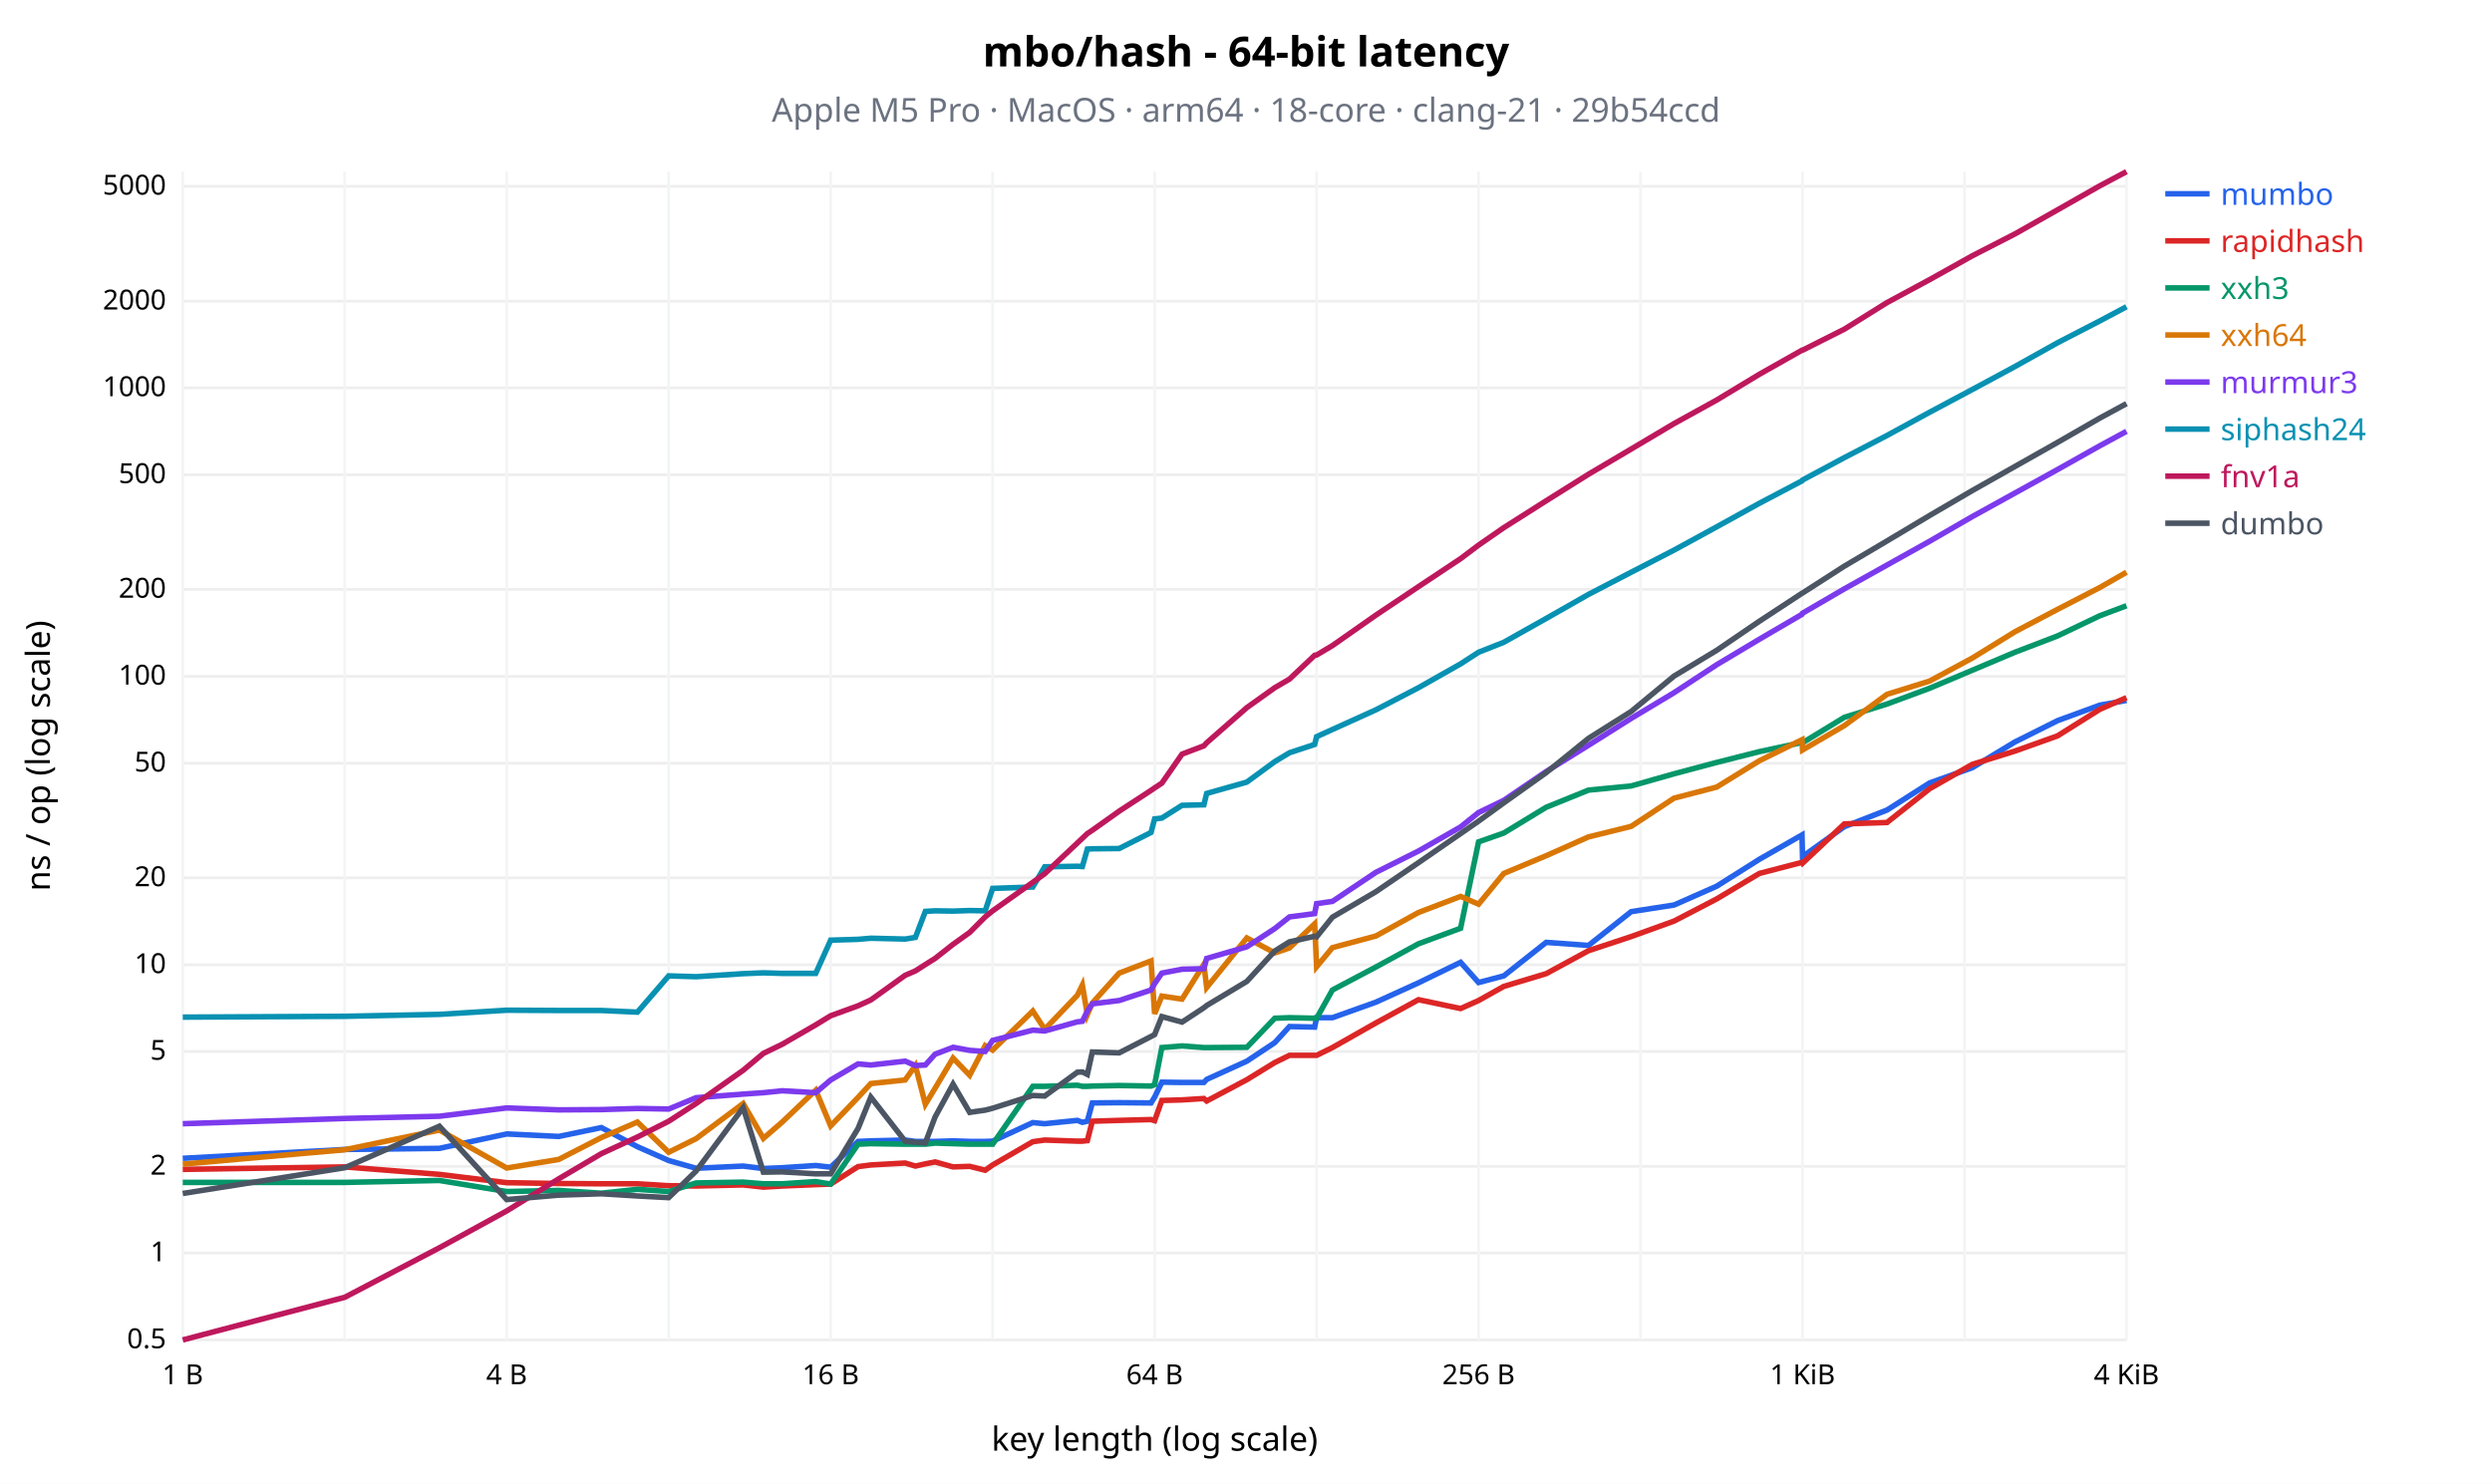
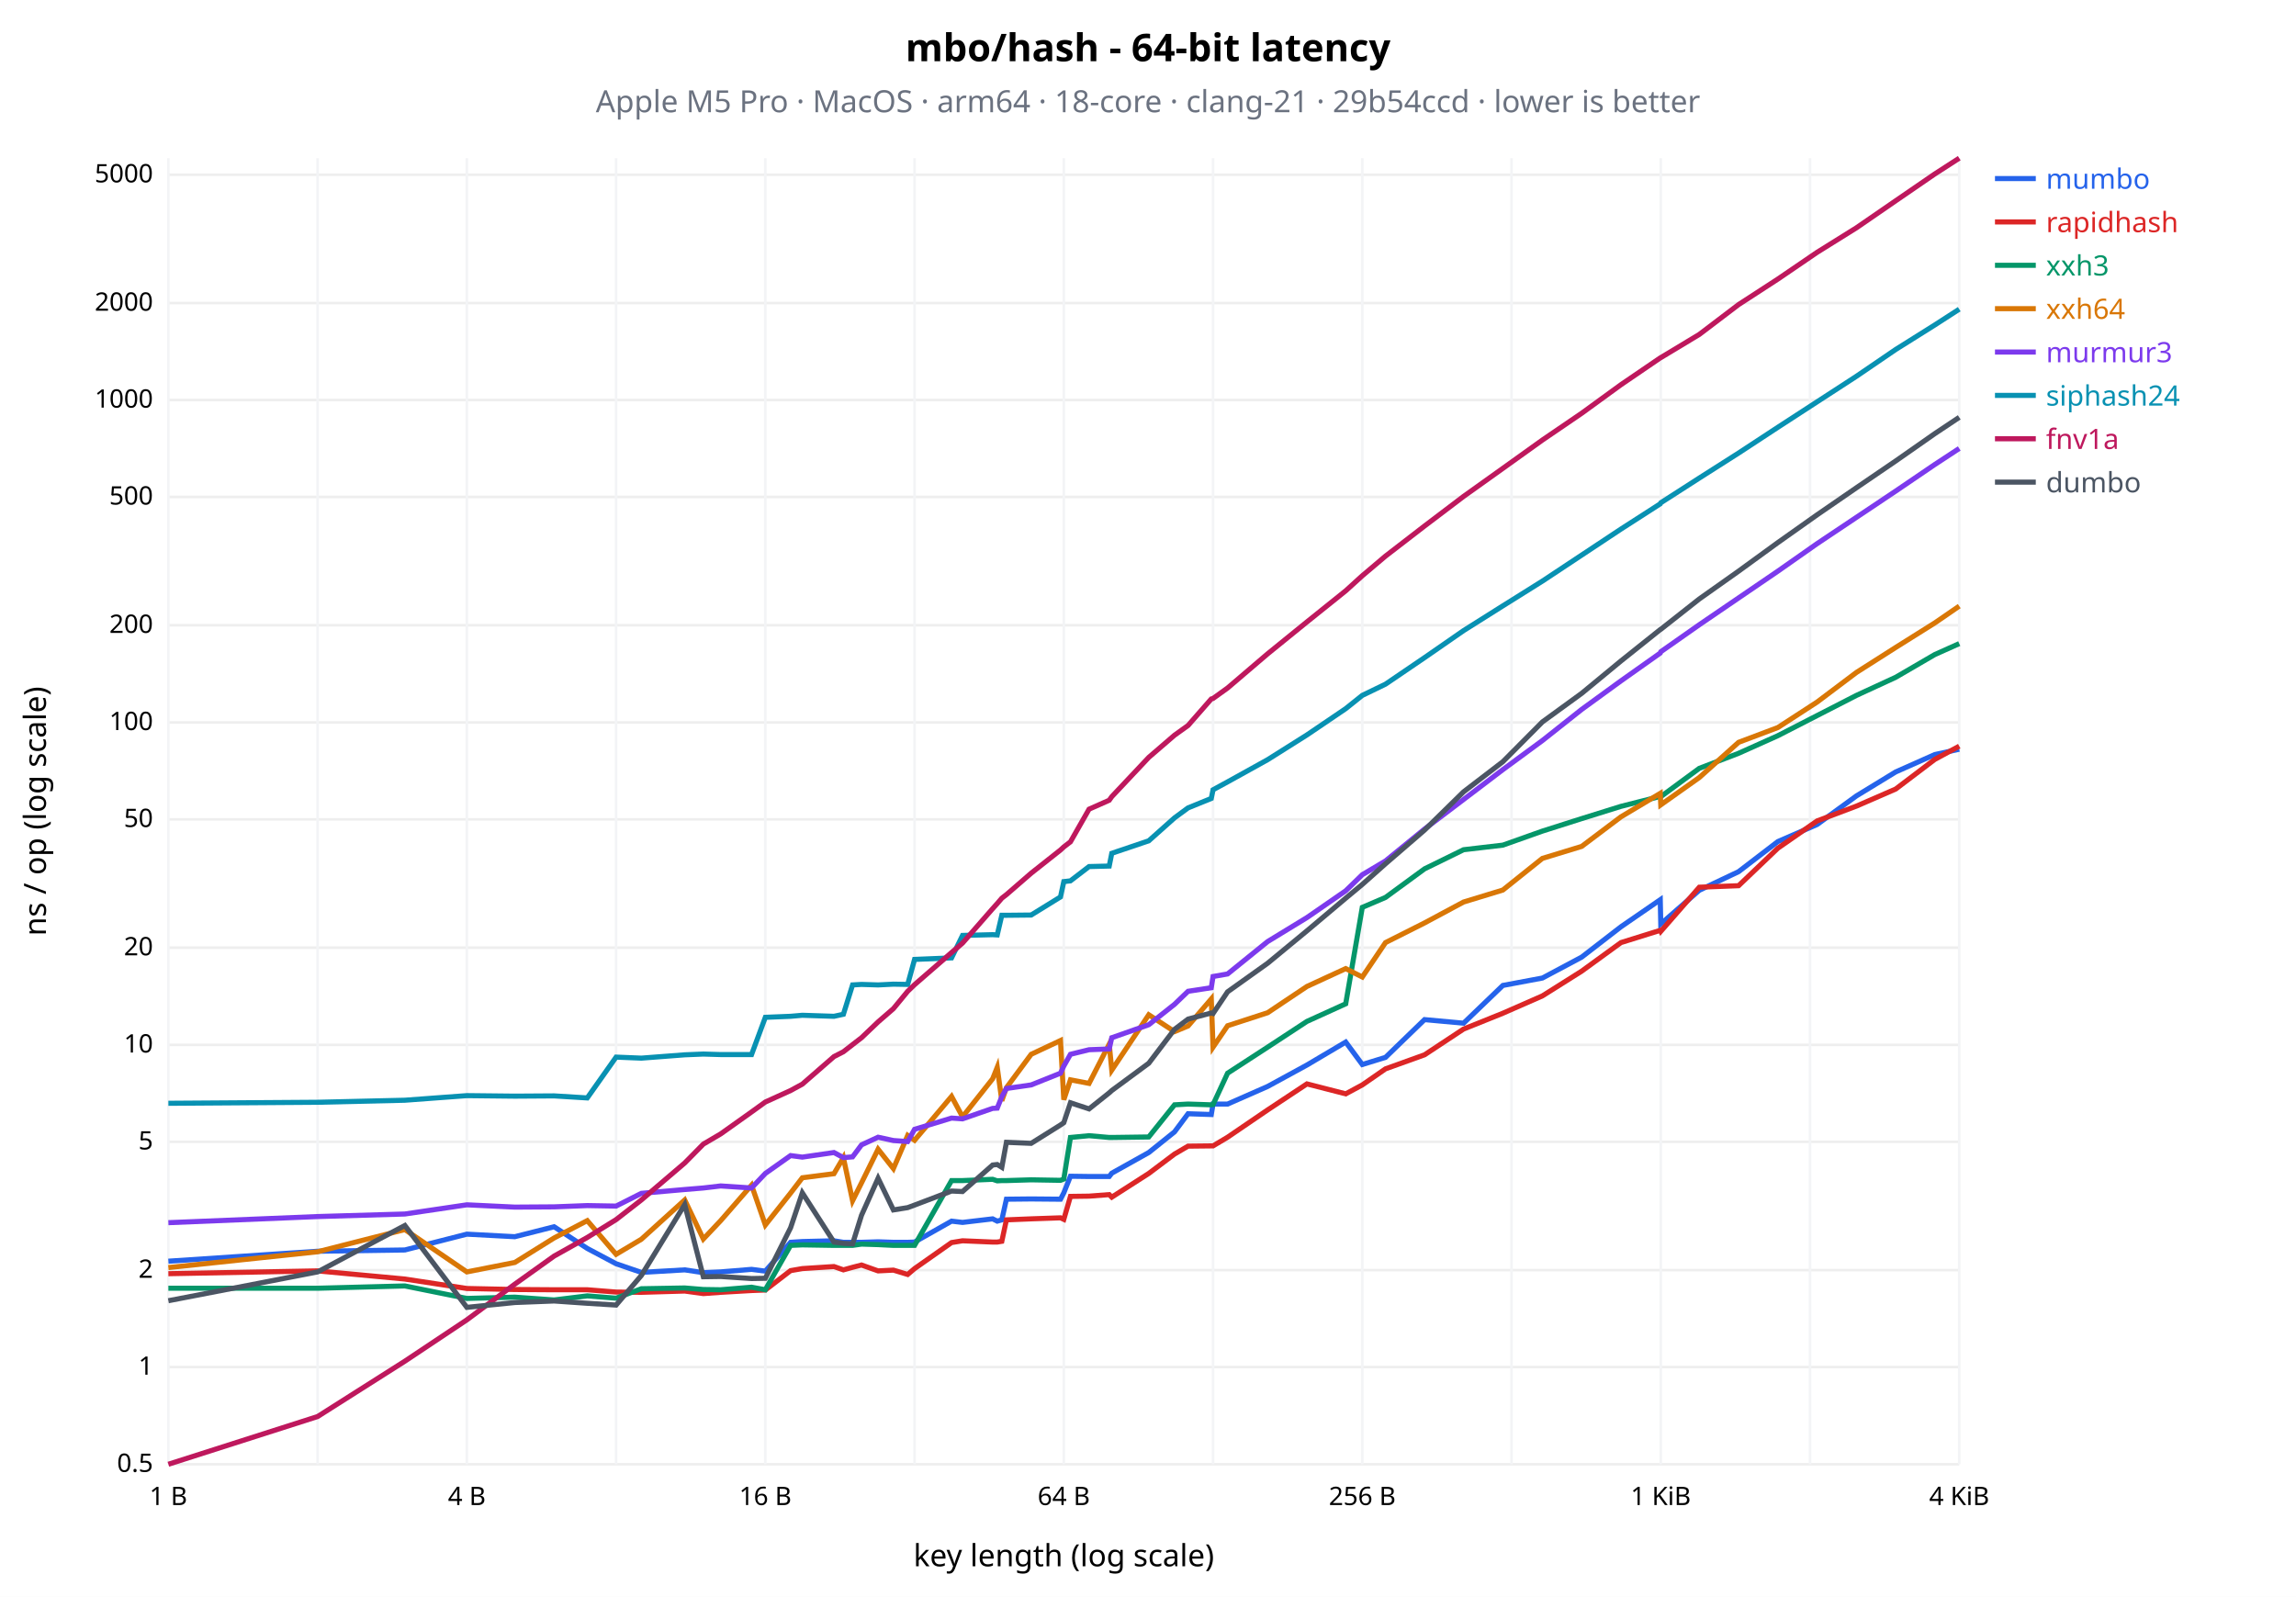
- <svg xmlns="http://www.w3.org/2000/svg" width="900" height="536" font-family="sans-serif">
-   <rect width="900" height="536" fill="white" />
+ <svg xmlns="http://www.w3.org/2000/svg" width="900" height="626" font-family="sans-serif">
+   <rect width="900" height="626" fill="white" />
  <text x="450" y="24" font-size="15" font-weight="bold" text-anchor="middle">mbo/hash - 64-bit latency</text>
-   <text x="450" y="44" font-size="12" fill="#6b7280" text-anchor="middle">Apple M5 Pro · MacOS · arm64 · 18-core · clang-21 · 29b54ccd</text>
-   <line x1="66" y1="484.0" x2="768.0" y2="484.0" stroke="#eee" />
-   <text x="60" y="487.0" font-size="10" text-anchor="end">0.5</text>
-   <line x1="66" y1="452.6" x2="768.0" y2="452.6" stroke="#eee" />
-   <text x="60" y="455.6" font-size="10" text-anchor="end">1</text>
-   <line x1="66" y1="421.3" x2="768.0" y2="421.3" stroke="#eee" />
-   <text x="60" y="424.3" font-size="10" text-anchor="end">2</text>
-   <line x1="66" y1="379.8" x2="768.0" y2="379.8" stroke="#eee" />
-   <text x="60" y="382.8" font-size="10" text-anchor="end">5</text>
-   <line x1="66" y1="348.5" x2="768.0" y2="348.5" stroke="#eee" />
-   <text x="60" y="351.5" font-size="10" text-anchor="end">10</text>
-   <line x1="66" y1="317.1" x2="768.0" y2="317.1" stroke="#eee" />
-   <text x="60" y="320.1" font-size="10" text-anchor="end">20</text>
-   <line x1="66" y1="275.7" x2="768.0" y2="275.7" stroke="#eee" />
-   <text x="60" y="278.7" font-size="10" text-anchor="end">50</text>
-   <line x1="66" y1="244.3" x2="768.0" y2="244.3" stroke="#eee" />
-   <text x="60" y="247.3" font-size="10" text-anchor="end">100</text>
-   <line x1="66" y1="212.9" x2="768.0" y2="212.9" stroke="#eee" />
-   <text x="60" y="215.9" font-size="10" text-anchor="end">200</text>
-   <line x1="66" y1="171.5" x2="768.0" y2="171.5" stroke="#eee" />
-   <text x="60" y="174.5" font-size="10" text-anchor="end">500</text>
-   <line x1="66" y1="140.1" x2="768.0" y2="140.1" stroke="#eee" />
-   <text x="60" y="143.1" font-size="10" text-anchor="end">1000</text>
-   <line x1="66" y1="108.8" x2="768.0" y2="108.8" stroke="#eee" />
-   <text x="60" y="111.8" font-size="10" text-anchor="end">2000</text>
-   <line x1="66" y1="67.3" x2="768.0" y2="67.3" stroke="#eee" />
-   <text x="60" y="70.3" font-size="10" text-anchor="end">5000</text>
-   <line x1="66.0" y1="62" x2="66.0" y2="484.0" stroke="#f3f4f6" />
-   <text x="66.0" y="500.0" font-size="10" text-anchor="middle">1 B</text>
-   <line x1="124.5" y1="62" x2="124.5" y2="484.0" stroke="#f3f4f6" />
-   <line x1="183.0" y1="62" x2="183.0" y2="484.0" stroke="#f3f4f6" />
-   <text x="183.0" y="500.0" font-size="10" text-anchor="middle">4 B</text>
-   <line x1="241.5" y1="62" x2="241.5" y2="484.0" stroke="#f3f4f6" />
-   <line x1="300.0" y1="62" x2="300.0" y2="484.0" stroke="#f3f4f6" />
-   <text x="300.0" y="500.0" font-size="10" text-anchor="middle">16 B</text>
-   <line x1="358.5" y1="62" x2="358.5" y2="484.0" stroke="#f3f4f6" />
-   <line x1="417.0" y1="62" x2="417.0" y2="484.0" stroke="#f3f4f6" />
-   <text x="417.0" y="500.0" font-size="10" text-anchor="middle">64 B</text>
-   <line x1="475.5" y1="62" x2="475.5" y2="484.0" stroke="#f3f4f6" />
-   <line x1="534.0" y1="62" x2="534.0" y2="484.0" stroke="#f3f4f6" />
-   <text x="534.0" y="500.0" font-size="10" text-anchor="middle">256 B</text>
-   <line x1="592.5" y1="62" x2="592.5" y2="484.0" stroke="#f3f4f6" />
-   <line x1="651.0" y1="62" x2="651.0" y2="484.0" stroke="#f3f4f6" />
-   <text x="651.0" y="500.0" font-size="10" text-anchor="middle">1 KiB</text>
-   <line x1="709.5" y1="62" x2="709.5" y2="484.0" stroke="#f3f4f6" />
-   <line x1="768.0" y1="62" x2="768.0" y2="484.0" stroke="#f3f4f6" />
-   <text x="768.0" y="500.0" font-size="10" text-anchor="middle">4 KiB</text>
-   <text x="417" y="524" font-size="12" text-anchor="middle">key length (log scale)</text>
-   <text x="18" y="273" font-size="12" transform="rotate(-90 18 273)" text-anchor="middle">ns / op (log scale)</text>
-   <polyline points="66.0,418.4 124.5,415.2 158.7,414.8 183.0,409.6 201.8,410.5 217.2,407.3 230.2,414.2 241.5,419.2 251.4,422.0 268.4,421.2 275.7,422.1 282.5,421.8 294.6,421.0 300.0,421.6 309.9,412.3 314.5,412.1 326.9,411.8 330.6,412.3 334.2,412.3 337.7,412.3 344.2,412.1 350.2,412.3 355.8,412.3 358.5,412.2 373.0,405.5 377.3,405.9 389.1,404.7 390.9,405.4 392.7,405.0 394.5,398.4 404.2,398.3 415.7,398.4 417.0,396.3 419.6,390.9 426.9,391.0 434.8,391.0 435.8,389.9 450.3,383.3 460.4,376.6 465.7,370.8 474.8,371.0 475.5,367.6 481.2,367.6 496.9,362.0 512.3,355.0 527.5,347.6 534.0,354.9 543.1,352.5 558.4,340.4 573.7,341.5 589.1,329.3 604.6,326.9 620.0,320.1 635.4,310.4 650.8,301.6 651.0,309.4 666.1,298.6 681.5,292.6 696.9,282.8 712.3,277.3 727.7,268.0 743.1,260.3 758.4,254.7 768.0,253.0" fill="none" stroke="#2563eb" stroke-width="2" />
+   <text x="450" y="44" font-size="12" fill="#6b7280" text-anchor="middle">Apple M5 Pro · MacOS · arm64 · 18-core · clang-21 · 29b54ccd · lower is better</text>
+   <line x1="66" y1="574.0" x2="768.0" y2="574.0" stroke="#eee" />
+   <text x="60" y="577.0" font-size="10" text-anchor="end">0.5</text>
+   <line x1="66" y1="535.9" x2="768.0" y2="535.9" stroke="#eee" />
+   <text x="60" y="538.9" font-size="10" text-anchor="end">1</text>
+   <line x1="66" y1="497.9" x2="768.0" y2="497.9" stroke="#eee" />
+   <text x="60" y="500.9" font-size="10" text-anchor="end">2</text>
+   <line x1="66" y1="447.6" x2="768.0" y2="447.6" stroke="#eee" />
+   <text x="60" y="450.6" font-size="10" text-anchor="end">5</text>
+   <line x1="66" y1="409.6" x2="768.0" y2="409.6" stroke="#eee" />
+   <text x="60" y="412.6" font-size="10" text-anchor="end">10</text>
+   <line x1="66" y1="371.5" x2="768.0" y2="371.5" stroke="#eee" />
+   <text x="60" y="374.5" font-size="10" text-anchor="end">20</text>
+   <line x1="66" y1="321.2" x2="768.0" y2="321.2" stroke="#eee" />
+   <text x="60" y="324.2" font-size="10" text-anchor="end">50</text>
+   <line x1="66" y1="283.2" x2="768.0" y2="283.2" stroke="#eee" />
+   <text x="60" y="286.2" font-size="10" text-anchor="end">100</text>
+   <line x1="66" y1="245.1" x2="768.0" y2="245.1" stroke="#eee" />
+   <text x="60" y="248.1" font-size="10" text-anchor="end">200</text>
+   <line x1="66" y1="194.8" x2="768.0" y2="194.8" stroke="#eee" />
+   <text x="60" y="197.8" font-size="10" text-anchor="end">500</text>
+   <line x1="66" y1="156.8" x2="768.0" y2="156.8" stroke="#eee" />
+   <text x="60" y="159.8" font-size="10" text-anchor="end">1000</text>
+   <line x1="66" y1="118.8" x2="768.0" y2="118.8" stroke="#eee" />
+   <text x="60" y="121.8" font-size="10" text-anchor="end">2000</text>
+   <line x1="66" y1="68.5" x2="768.0" y2="68.5" stroke="#eee" />
+   <text x="60" y="71.5" font-size="10" text-anchor="end">5000</text>
+   <line x1="66.0" y1="62" x2="66.0" y2="574.0" stroke="#f3f4f6" />
+   <text x="66.0" y="590.0" font-size="10" text-anchor="middle">1 B</text>
+   <line x1="124.5" y1="62" x2="124.5" y2="574.0" stroke="#f3f4f6" />
+   <line x1="183.0" y1="62" x2="183.0" y2="574.0" stroke="#f3f4f6" />
+   <text x="183.0" y="590.0" font-size="10" text-anchor="middle">4 B</text>
+   <line x1="241.5" y1="62" x2="241.5" y2="574.0" stroke="#f3f4f6" />
+   <line x1="300.0" y1="62" x2="300.0" y2="574.0" stroke="#f3f4f6" />
+   <text x="300.0" y="590.0" font-size="10" text-anchor="middle">16 B</text>
+   <line x1="358.5" y1="62" x2="358.5" y2="574.0" stroke="#f3f4f6" />
+   <line x1="417.0" y1="62" x2="417.0" y2="574.0" stroke="#f3f4f6" />
+   <text x="417.0" y="590.0" font-size="10" text-anchor="middle">64 B</text>
+   <line x1="475.5" y1="62" x2="475.5" y2="574.0" stroke="#f3f4f6" />
+   <line x1="534.0" y1="62" x2="534.0" y2="574.0" stroke="#f3f4f6" />
+   <text x="534.0" y="590.0" font-size="10" text-anchor="middle">256 B</text>
+   <line x1="592.5" y1="62" x2="592.5" y2="574.0" stroke="#f3f4f6" />
+   <line x1="651.0" y1="62" x2="651.0" y2="574.0" stroke="#f3f4f6" />
+   <text x="651.0" y="590.0" font-size="10" text-anchor="middle">1 KiB</text>
+   <line x1="709.5" y1="62" x2="709.5" y2="574.0" stroke="#f3f4f6" />
+   <line x1="768.0" y1="62" x2="768.0" y2="574.0" stroke="#f3f4f6" />
+   <text x="768.0" y="590.0" font-size="10" text-anchor="middle">4 KiB</text>
+   <text x="417" y="614" font-size="12" text-anchor="middle">key length (log scale)</text>
+   <text x="18" y="318" font-size="12" transform="rotate(-90 18 318)" text-anchor="middle">ns / op (log scale)</text>
+   <polyline points="66.0,494.4 124.5,490.5 158.7,490.0 183.0,483.8 201.8,484.8 217.2,480.9 230.2,489.4 241.5,495.4 251.4,498.8 268.4,497.8 275.7,498.9 282.5,498.6 294.6,497.6 300.0,498.3 309.9,487.0 314.5,486.7 326.9,486.4 330.6,487.0 334.2,487.0 337.7,487.0 344.2,486.8 350.2,487.0 355.8,487.0 358.5,486.9 373.0,478.7 377.3,479.2 389.1,477.8 390.9,478.7 392.7,478.2 394.5,470.1 404.2,470.0 415.7,470.1 417.0,467.6 419.6,461.1 426.9,461.2 434.8,461.2 435.8,459.9 450.3,451.8 460.4,443.7 465.7,436.6 474.8,436.9 475.5,432.8 481.2,432.8 496.9,425.9 512.3,417.5 527.5,408.5 534.0,417.3 543.1,414.5 558.4,399.7 573.7,401.1 589.1,386.3 604.6,383.4 620.0,375.2 635.4,363.3 650.8,352.7 651.0,362.2 666.1,349.0 681.5,341.7 696.9,329.9 712.3,323.2 727.7,312.0 743.1,302.6 758.4,295.8 768.0,293.7" fill="none" stroke="#2563eb" stroke-width="2" />
  <line x1="782.0" y1="70.0" x2="798.0" y2="70.0" stroke="#2563eb" stroke-width="2" />
  <text x="802.0" y="74.0" font-size="11" fill="#2563eb">mumbo</text>
-   <polyline points="66.0,422.4 124.5,421.5 158.7,424.2 183.0,427.2 201.8,427.5 217.2,427.6 230.2,427.6 241.5,428.3 251.4,428.4 268.4,428.0 275.7,428.8 282.5,428.4 294.6,427.9 300.0,427.7 309.9,421.4 314.5,420.8 326.9,420.1 330.6,421.2 334.2,420.4 337.7,419.7 344.2,421.5 350.2,421.3 355.8,422.7 358.5,420.8 373.0,412.4 377.3,411.8 389.1,412.2 390.9,412.2 392.7,412.0 394.5,405.0 404.2,404.7 415.7,404.4 417.0,404.8 419.6,397.5 426.9,397.3 434.8,396.8 435.8,397.7 450.3,390.0 460.4,383.8 465.7,381.2 474.8,381.2 475.5,381.2 481.2,378.4 496.9,369.5 512.3,361.1 527.5,364.3 534.0,361.4 543.1,356.3 558.4,351.7 573.7,343.4 589.1,338.3 604.6,332.7 620.0,324.7 635.4,315.5 650.8,311.5 651.0,311.8 666.1,297.6 681.5,297.1 696.9,284.9 712.3,276.1 727.7,271.3 743.1,265.8 758.4,256.2 768.0,252.0" fill="none" stroke="#dc2626" stroke-width="2" />
+   <polyline points="66.0,499.3 124.5,498.2 158.7,501.4 183.0,505.1 201.8,505.5 217.2,505.6 230.2,505.6 241.5,506.5 251.4,506.6 268.4,506.1 275.7,507.1 282.5,506.6 294.6,505.9 300.0,505.7 309.9,498.1 314.5,497.3 326.9,496.5 330.6,497.8 334.2,496.8 337.7,495.9 344.2,498.2 350.2,497.9 355.8,499.6 358.5,497.3 373.0,487.1 377.3,486.4 389.1,486.9 390.9,486.9 392.7,486.6 394.5,478.2 404.2,477.8 415.7,477.4 417.0,478.0 419.6,469.0 426.9,468.9 434.8,468.3 435.8,469.3 450.3,460.0 460.4,452.4 465.7,449.3 474.8,449.2 475.5,449.2 481.2,445.8 496.9,435.1 512.3,424.9 527.5,428.8 534.0,425.3 543.1,419.0 558.4,413.5 573.7,403.4 589.1,397.2 604.6,390.4 620.0,380.7 635.4,369.5 650.8,364.7 651.0,365.1 666.1,347.8 681.5,347.2 696.9,332.5 712.3,321.8 727.7,316.0 743.1,309.3 758.4,297.7 768.0,292.5" fill="none" stroke="#dc2626" stroke-width="2" />
  <line x1="782.0" y1="87.0" x2="798.0" y2="87.0" stroke="#dc2626" stroke-width="2" />
  <text x="802.0" y="91.0" font-size="11" fill="#dc2626">rapidhash</text>
-   <polyline points="66.0,427.1 124.5,427.1 158.7,426.4 183.0,430.4 201.8,430.0 217.2,431.0 230.2,429.6 241.5,430.4 251.4,427.3 268.4,427.0 275.7,427.6 282.5,427.6 294.6,426.8 300.0,427.7 309.9,413.3 314.5,413.1 326.9,413.3 330.6,413.3 334.2,413.3 337.7,412.9 344.2,413.1 350.2,413.3 355.8,413.3 358.5,413.3 373.0,392.4 377.3,392.4 389.1,392.0 390.9,392.4 392.7,392.4 394.5,392.3 404.2,392.1 415.7,392.3 417.0,391.8 419.6,378.4 426.9,377.8 434.8,378.4 435.8,378.4 450.3,378.3 460.4,367.8 465.7,367.6 474.8,367.8 475.5,367.8 481.2,357.6 496.9,349.3 512.3,340.9 527.5,335.3 534.0,304.1 543.1,300.9 558.4,291.6 573.7,285.4 589.1,283.9 604.6,279.5 620.0,275.4 635.4,271.5 650.8,268.2 651.0,268.3 666.1,259.1 681.5,254.3 696.9,248.6 712.3,242.1 727.7,235.6 743.1,229.7 758.4,222.4 768.0,218.8" fill="none" stroke="#059669" stroke-width="2" />
+   <polyline points="66.0,505.0 124.5,505.0 158.7,504.1 183.0,509.0 201.8,508.5 217.2,509.6 230.2,508.0 241.5,508.9 251.4,505.2 268.4,504.9 275.7,505.5 282.5,505.6 294.6,504.6 300.0,505.6 309.9,488.2 314.5,488.0 326.9,488.2 330.6,488.2 334.2,488.2 337.7,487.7 344.2,487.9 350.2,488.2 355.8,488.2 358.5,488.2 373.0,462.8 377.3,462.8 389.1,462.3 390.9,462.9 392.7,462.8 394.5,462.8 404.2,462.5 415.7,462.7 417.0,462.2 419.6,445.9 426.9,445.2 434.8,445.9 435.8,445.9 450.3,445.7 460.4,433.1 465.7,432.8 474.8,433.1 475.5,433.0 481.2,420.7 496.9,410.5 512.3,400.4 527.5,393.5 534.0,355.7 543.1,351.8 558.4,340.6 573.7,333.1 589.1,331.3 604.6,325.8 620.0,320.9 635.4,316.1 650.8,312.2 651.0,312.3 666.1,301.2 681.5,295.3 696.9,288.4 712.3,280.5 727.7,272.6 743.1,265.5 758.4,256.6 768.0,252.3" fill="none" stroke="#059669" stroke-width="2" />
  <line x1="782.0" y1="104.0" x2="798.0" y2="104.0" stroke="#059669" stroke-width="2" />
  <text x="802.0" y="108.0" font-size="11" fill="#059669">xxh3</text>
-   <polyline points="66.0,420.5 124.5,415.3 158.7,408.2 183.0,421.9 201.8,418.8 217.2,410.9 230.2,405.3 241.5,416.2 251.4,411.3 268.4,398.6 275.7,411.2 282.5,405.3 294.6,393.8 300.0,406.7 309.9,396.4 314.5,391.4 326.9,390.1 330.6,384.9 334.2,398.9 337.7,393.1 344.2,382.2 350.2,388.4 355.8,377.7 358.5,379.3 373.0,365.2 377.3,371.8 389.1,359.5 390.9,355.8 392.7,366.5 394.5,362.3 404.2,351.5 415.7,347.1 417.0,366.2 419.6,359.8 426.9,360.9 434.8,348.3 435.8,356.7 450.3,338.8 460.4,344.2 465.7,342.4 474.8,333.7 475.5,349.2 481.2,342.3 496.9,338.1 512.3,329.6 527.5,323.8 534.0,326.6 543.1,315.5 558.4,309.1 573.7,302.3 589.1,298.5 604.6,288.3 620.0,284.3 635.4,274.8 650.8,267.2 651.0,270.9 666.1,262.1 681.5,250.8 696.9,246.0 712.3,237.7 727.7,228.2 743.1,220.1 758.4,212.2 768.0,206.7" fill="none" stroke="#d97706" stroke-width="2" />
+   <polyline points="66.0,496.9 124.5,490.7 158.7,482.0 183.0,498.6 201.8,494.9 217.2,485.3 230.2,478.5 241.5,491.7 251.4,485.8 268.4,470.4 275.7,485.7 282.5,478.5 294.6,464.6 300.0,480.2 309.9,467.7 314.5,461.7 326.9,460.1 330.6,453.8 334.2,470.7 337.7,463.7 344.2,450.5 350.2,458.1 355.8,445.1 358.5,447.0 373.0,429.8 377.3,437.8 389.1,422.9 390.9,418.4 392.7,431.5 394.5,426.4 404.2,413.3 415.7,407.9 417.0,431.1 419.6,423.3 426.9,424.7 434.8,409.3 435.8,419.5 450.3,397.8 460.4,404.4 465.7,402.2 474.8,391.6 475.5,410.5 481.2,402.1 496.9,397.0 512.3,386.7 527.5,379.7 534.0,383.0 543.1,369.5 558.4,361.8 573.7,353.6 589.1,348.9 604.6,336.5 620.0,331.8 635.4,320.2 650.8,311.0 651.0,315.5 666.1,304.8 681.5,291.0 696.9,285.2 712.3,275.2 727.7,263.6 743.1,253.8 758.4,244.2 768.0,237.6" fill="none" stroke="#d97706" stroke-width="2" />
  <line x1="782.0" y1="121.0" x2="798.0" y2="121.0" stroke="#d97706" stroke-width="2" />
  <text x="802.0" y="125.0" font-size="11" fill="#d97706">xxh64</text>
-   <polyline points="66.0,405.9 124.5,404.0 158.7,403.2 183.0,400.2 201.8,400.9 217.2,400.8 230.2,400.4 241.5,400.6 251.4,396.5 268.4,395.2 275.7,394.7 282.5,394.0 294.6,394.7 300.0,390.1 309.9,384.3 314.5,384.7 326.9,383.3 330.6,384.9 334.2,384.7 337.7,380.8 344.2,378.3 350.2,379.4 355.8,379.8 358.5,375.8 373.0,372.1 377.3,372.4 389.1,369.1 390.9,368.9 392.7,365.2 394.5,362.6 404.2,361.4 415.7,357.6 417.0,355.3 419.6,351.5 426.9,350.1 434.8,349.9 435.8,346.2 450.3,342.0 460.4,335.4 465.7,331.2 474.8,330.0 475.5,326.4 481.2,325.6 496.9,315.1 512.3,307.4 527.5,298.7 534.0,293.5 543.1,289.1 558.4,278.7 573.7,269.2 589.1,259.5 604.6,250.2 620.0,240.1 635.4,230.9 650.8,221.9 651.0,221.5 666.1,212.7 681.5,204.1 696.9,195.5 712.3,186.6 727.7,178.1 743.1,169.6 758.4,161.0 768.0,155.8" fill="none" stroke="#7c3aed" stroke-width="2" />
+   <polyline points="66.0,479.3 124.5,476.9 158.7,475.9 183.0,472.3 201.8,473.2 217.2,473.1 230.2,472.6 241.5,472.8 251.4,467.8 268.4,466.3 275.7,465.7 282.5,464.9 294.6,465.7 300.0,460.0 309.9,453.0 314.5,453.6 326.9,451.8 330.6,453.8 334.2,453.5 337.7,448.8 344.2,445.8 350.2,447.1 355.8,447.5 358.5,442.7 373.0,438.3 377.3,438.6 389.1,434.5 390.9,434.4 392.7,429.9 394.5,426.7 404.2,425.3 415.7,420.7 417.0,417.9 419.6,413.3 426.9,411.5 434.8,411.2 435.8,406.8 450.3,401.7 460.4,393.7 465.7,388.6 474.8,387.2 475.5,382.8 481.2,381.8 496.9,369.1 512.3,359.7 527.5,349.2 534.0,342.9 543.1,337.5 558.4,325.0 573.7,313.4 589.1,301.7 604.6,290.3 620.0,278.1 635.4,266.9 650.8,256.0 651.0,255.5 666.1,244.9 681.5,234.4 696.9,223.9 712.3,213.1 727.7,202.8 743.1,192.5 758.4,182.1 768.0,175.8" fill="none" stroke="#7c3aed" stroke-width="2" />
  <line x1="782.0" y1="138.0" x2="798.0" y2="138.0" stroke="#7c3aed" stroke-width="2" />
  <text x="802.0" y="142.0" font-size="11" fill="#7c3aed">murmur3</text>
-   <polyline points="66.0,367.4 124.5,367.1 158.7,366.4 183.0,364.9 201.8,365.0 217.2,365.0 230.2,365.6 241.5,352.5 251.4,352.8 268.4,351.7 275.7,351.4 282.5,351.6 294.6,351.6 300.0,339.6 309.9,339.3 314.5,338.9 326.9,339.2 330.6,338.6 334.2,329.2 337.7,329.0 344.2,329.1 350.2,328.9 355.8,329.0 358.5,320.9 373.0,320.4 377.3,313.1 389.1,312.9 390.9,313.0 392.7,306.7 394.5,306.6 404.2,306.5 415.7,300.7 417.0,295.8 419.6,295.5 426.9,290.9 434.8,290.7 435.8,286.6 450.3,282.5 460.4,275.1 465.7,271.9 474.8,268.9 475.5,266.1 481.2,263.5 496.9,256.4 512.3,248.4 527.5,239.8 534.0,235.6 543.1,232.0 558.4,223.4 573.7,214.7 589.1,206.7 604.6,198.7 620.0,190.3 635.4,181.8 650.8,173.7 651.0,173.4 666.1,165.3 681.5,157.3 696.9,148.9 712.3,140.7 727.7,132.4 743.1,123.8 758.4,115.9 768.0,110.8" fill="none" stroke="#0891b2" stroke-width="2" />
+   <polyline points="66.0,432.5 124.5,432.1 158.7,431.3 183.0,429.5 201.8,429.7 217.2,429.6 230.2,430.4 241.5,414.4 251.4,414.8 268.4,413.5 275.7,413.2 282.5,413.4 294.6,413.4 300.0,398.8 309.9,398.4 314.5,398.0 326.9,398.4 330.6,397.6 334.2,386.1 337.7,385.9 344.2,386.1 350.2,385.8 355.8,385.9 358.5,376.1 373.0,375.5 377.3,366.7 389.1,366.4 390.9,366.5 392.7,358.8 394.5,358.8 404.2,358.7 415.7,351.6 417.0,345.6 419.6,345.3 426.9,339.7 434.8,339.5 435.8,334.5 450.3,329.6 460.4,320.6 465.7,316.7 474.8,313.0 475.5,309.6 481.2,306.5 496.9,297.8 512.3,288.1 527.5,277.8 534.0,272.6 543.1,268.2 558.4,257.8 573.7,247.2 589.1,237.5 604.6,227.8 620.0,217.6 635.4,207.4 650.8,197.5 651.0,197.1 666.1,187.4 681.5,177.6 696.9,167.5 712.3,157.5 727.7,147.5 743.1,137.0 758.4,127.4 768.0,121.2" fill="none" stroke="#0891b2" stroke-width="2" />
  <line x1="782.0" y1="155.0" x2="798.0" y2="155.0" stroke="#0891b2" stroke-width="2" />
  <text x="802.0" y="159.0" font-size="11" fill="#0891b2">siphash24</text>
-   <polyline points="66.0,484.0 124.5,468.6 158.7,450.7 183.0,437.4 201.8,425.8 217.2,416.7 230.2,410.7 241.5,405.0 251.4,398.6 268.4,386.6 275.7,380.5 282.5,377.2 294.6,370.2 300.0,366.9 309.9,363.3 314.5,361.2 326.9,352.3 330.6,350.7 334.2,348.4 337.7,346.2 344.2,341.1 350.2,336.8 355.8,331.2 358.5,329.0 373.0,318.7 377.3,315.6 389.1,304.5 390.9,302.8 392.7,301.1 394.5,299.9 404.2,293.0 415.7,285.5 417.0,284.6 419.6,282.9 426.9,272.4 434.8,269.4 435.8,268.3 450.3,255.6 460.4,248.4 465.7,245.3 474.8,236.7 475.5,236.6 481.2,233.2 496.9,222.2 512.3,211.9 527.5,201.8 534.0,196.9 543.1,190.6 558.4,180.9 573.7,171.3 589.1,162.2 604.6,153.0 620.0,144.5 635.4,135.2 650.8,126.5 651.0,126.5 666.1,118.9 681.5,109.3 696.9,101.0 712.3,92.4 727.7,84.5 743.1,75.8 758.4,67.1 768.0,62.0" fill="none" stroke="#be185d" stroke-width="2" />
+   <polyline points="66.0,574.0 124.5,555.3 158.7,533.6 183.0,517.4 201.8,503.4 217.2,492.4 230.2,485.1 241.5,478.1 251.4,470.4 268.4,455.9 275.7,448.5 282.5,444.5 294.6,435.9 300.0,432.0 309.9,427.5 314.5,425.0 326.9,414.2 330.6,412.3 334.2,409.5 337.7,406.8 344.2,400.6 350.2,395.4 355.8,388.6 358.5,386.0 373.0,373.4 377.3,369.7 389.1,356.2 390.9,354.2 392.7,352.1 394.5,350.7 404.2,342.3 415.7,333.2 417.0,332.0 419.6,330.0 426.9,317.2 434.8,313.7 435.8,312.3 450.3,296.9 460.4,288.2 465.7,284.4 474.8,274.0 475.5,273.8 481.2,269.7 496.9,256.3 512.3,243.8 527.5,231.6 534.0,225.7 543.1,218.0 558.4,206.2 573.7,194.6 589.1,183.6 604.6,172.5 620.0,162.0 635.4,150.8 650.8,140.3 651.0,140.2 666.1,131.1 681.5,119.4 696.9,109.4 712.3,98.9 727.7,89.3 743.1,78.7 758.4,68.2 768.0,62.0" fill="none" stroke="#be185d" stroke-width="2" />
  <line x1="782.0" y1="172.0" x2="798.0" y2="172.0" stroke="#be185d" stroke-width="2" />
  <text x="802.0" y="176.0" font-size="11" fill="#be185d">fnv1a</text>
-   <polyline points="66.0,431.1 124.5,421.8 158.7,406.8 183.0,433.3 201.8,431.7 217.2,431.2 230.2,432.0 241.5,432.6 251.4,423.0 268.4,400.1 275.7,423.4 282.5,423.3 294.6,424.0 300.0,424.0 309.9,407.6 314.5,396.3 326.9,412.2 330.6,412.6 334.2,412.8 337.7,403.5 344.2,391.6 350.2,401.8 355.8,401.0 358.5,400.3 373.0,395.7 377.3,395.9 389.1,387.3 390.9,387.2 392.7,388.1 394.5,380.0 404.2,380.3 415.7,374.4 417.0,373.7 419.6,367.2 426.9,369.2 434.8,364.0 435.8,363.2 450.3,354.5 460.4,343.5 465.7,340.2 474.8,338.2 475.5,338.4 481.2,331.3 496.9,322.1 512.3,311.6 527.5,301.1 534.0,296.6 543.1,290.0 558.4,279.1 573.7,266.7 589.1,257.0 604.6,244.2 620.0,234.9 635.4,224.4 650.8,214.3 651.0,214.2 666.1,204.5 681.5,195.4 696.9,186.2 712.3,177.2 727.7,168.5 743.1,159.8 758.4,151.0 768.0,145.8" fill="none" stroke="#4b5563" stroke-width="2" />
+   <polyline points="66.0,509.9 124.5,498.6 158.7,480.4 183.0,512.5 201.8,510.6 217.2,510.0 230.2,510.9 241.5,511.6 251.4,500.0 268.4,472.2 275.7,500.5 282.5,500.4 294.6,501.2 300.0,501.1 309.9,481.3 314.5,467.6 326.9,486.9 330.6,487.4 334.2,487.6 337.7,476.4 344.2,461.9 350.2,474.3 355.8,473.4 358.5,472.4 373.0,466.9 377.3,467.1 389.1,456.7 390.9,456.5 392.7,457.6 394.5,447.8 404.2,448.2 415.7,441.0 417.0,440.1 419.6,432.3 426.9,434.7 434.8,428.4 435.8,427.5 450.3,416.8 460.4,403.5 465.7,399.5 474.8,397.1 475.5,397.3 481.2,388.8 496.9,377.6 512.3,364.9 527.5,352.1 534.0,346.7 543.1,338.6 558.4,325.4 573.7,310.4 589.1,298.6 604.6,283.0 620.0,271.8 635.4,259.1 650.8,246.8 651.0,246.7 666.1,234.8 681.5,223.9 696.9,212.7 712.3,201.8 727.7,191.2 743.1,180.7 758.4,170.0 768.0,163.6" fill="none" stroke="#4b5563" stroke-width="2" />
  <line x1="782.0" y1="189.0" x2="798.0" y2="189.0" stroke="#4b5563" stroke-width="2" />
  <text x="802.0" y="193.0" font-size="11" fill="#4b5563">dumbo</text>
</svg>
